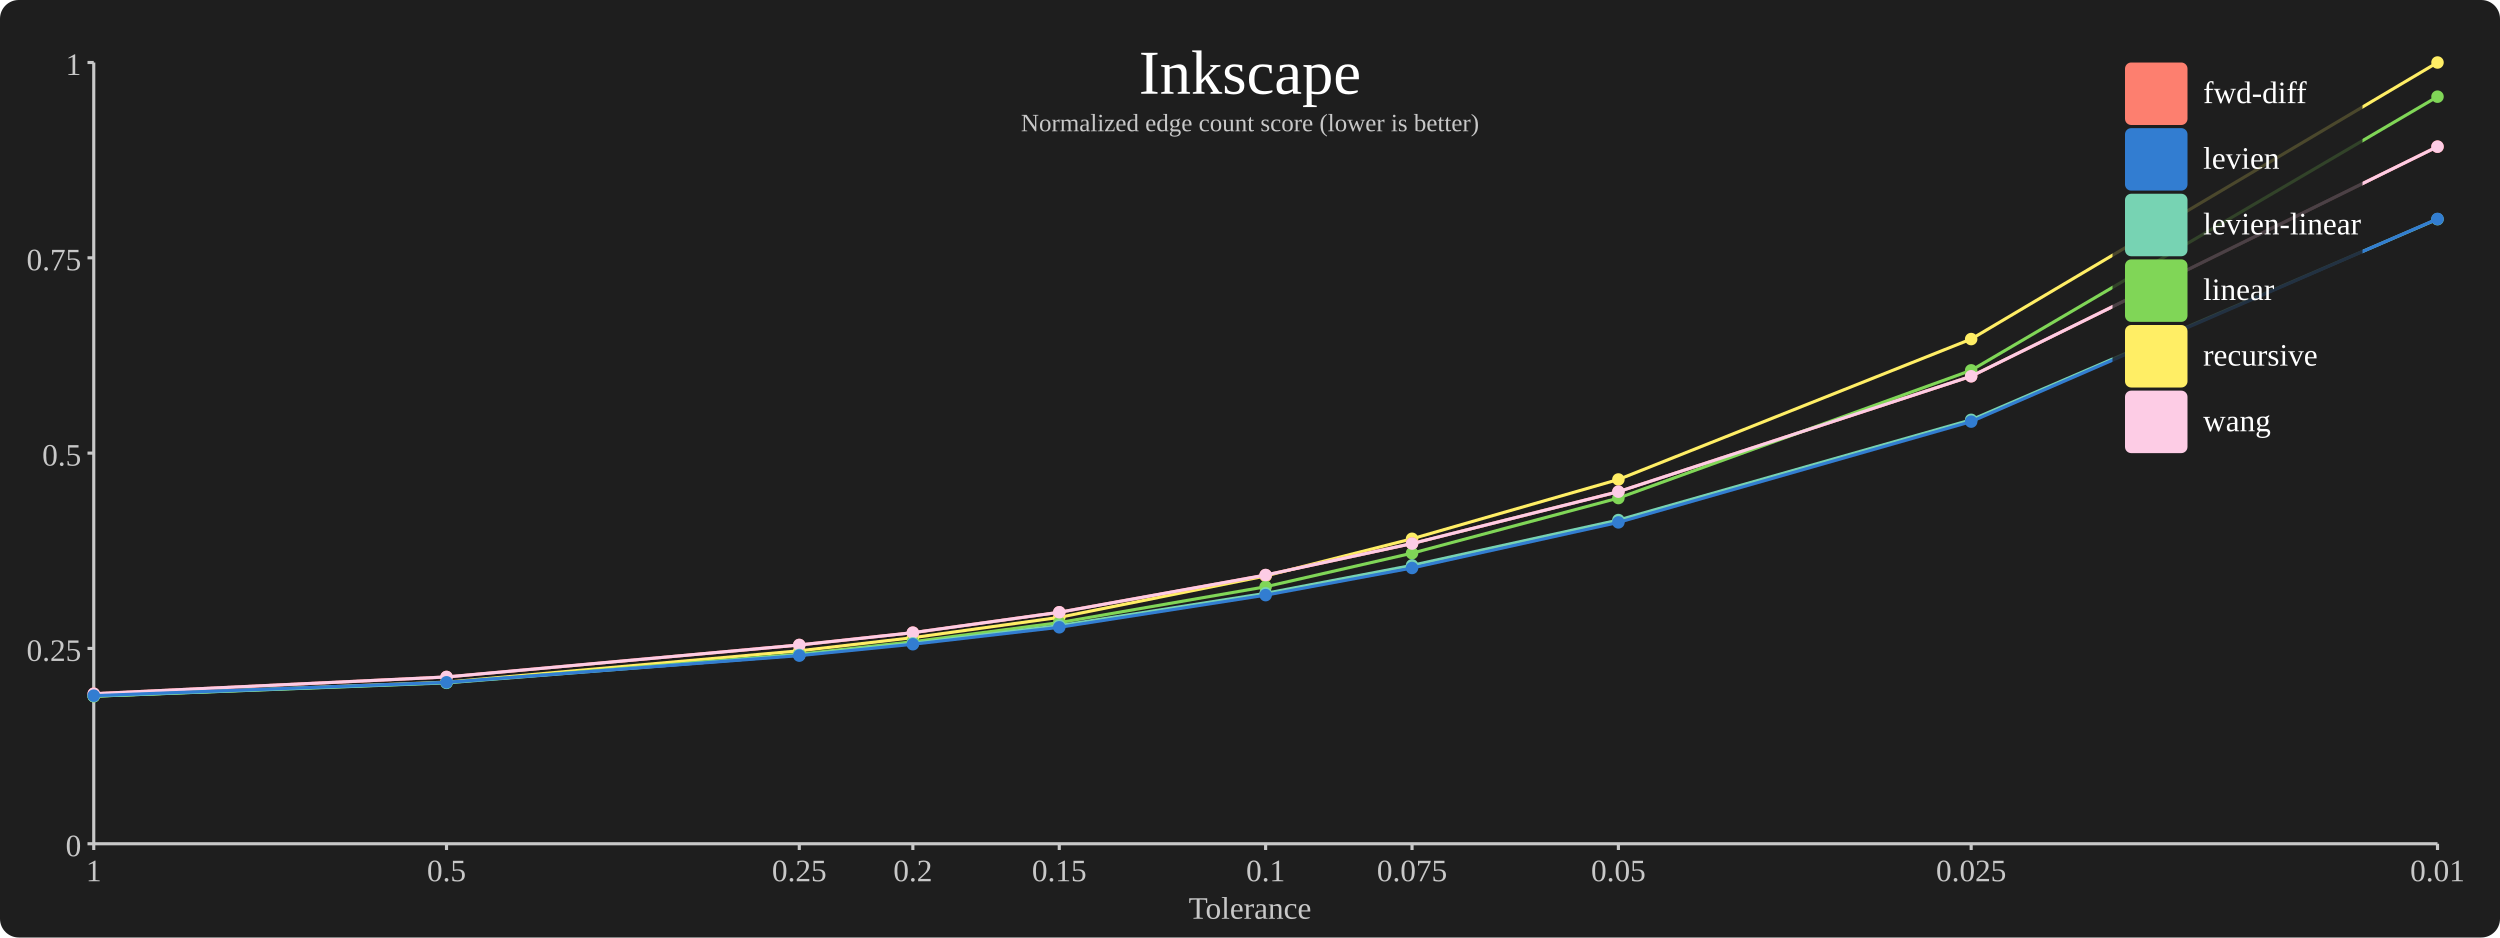
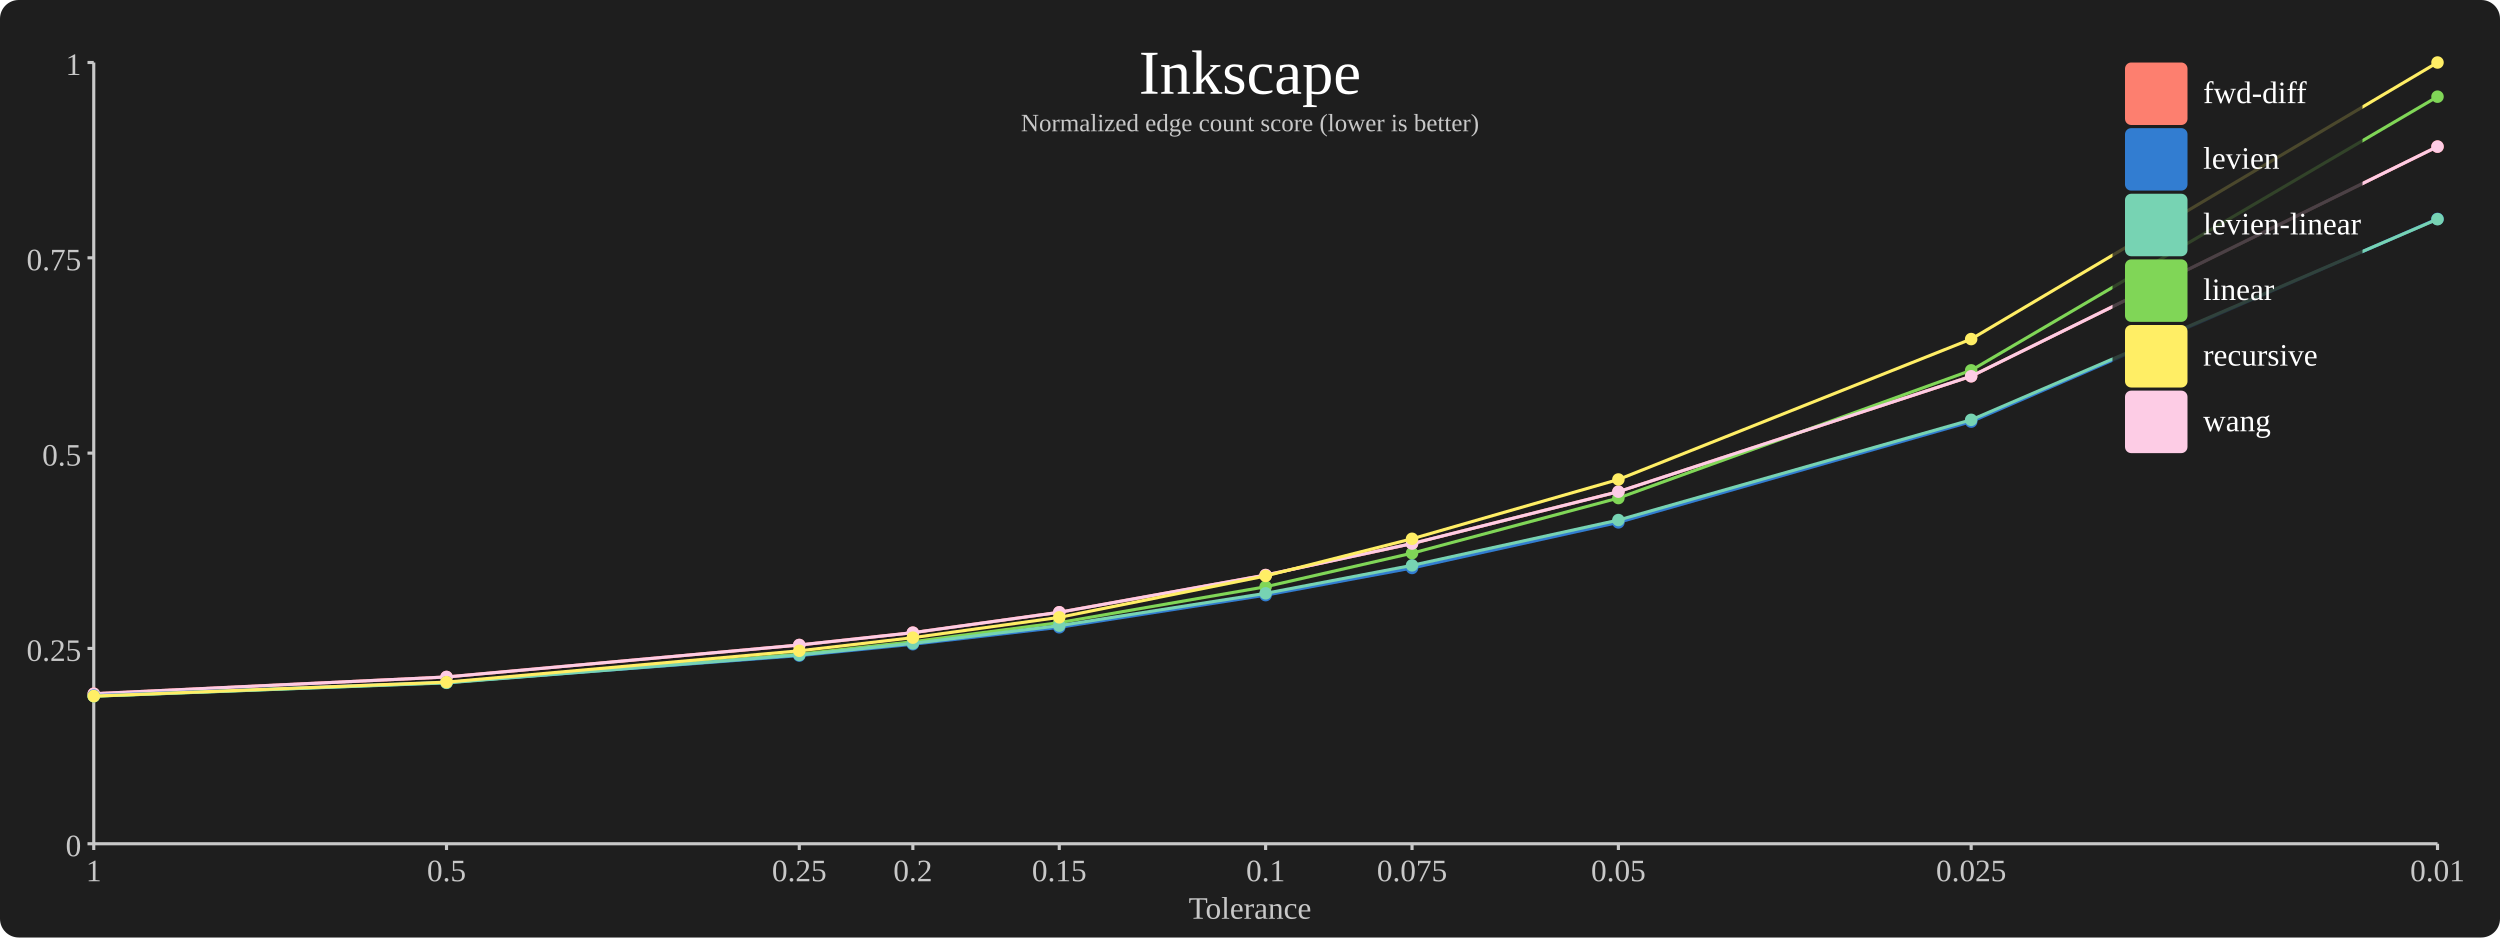
<svg xmlns="http://www.w3.org/2000/svg" viewBox="0 0 800 300">
  <rect x="0" y="0" width="800" height="300" ry="6" style="fill:rgb(30,30,30);stroke:none;fill-opacity:1;stroke-opacity:1;" />
  <path d="M 30 20 L 30 270" style="stroke:rgb(200,200,200);stroke-width:1" />
  <path d="M 30 270 L 780 270" style="stroke:rgb(200,200,200);stroke-width:1" />
  <path d="M 780 270 L 780 272" style="stroke:rgb(200,200,200);stroke-width:1" />
  <text x="780" y="282" style="font-size:10px;fill:rgb(200,200,200);text-anchor:middle;text-align:center;"> 0.01 </text>
  <path d="M 630.772 270 L 630.772 272" style="stroke:rgb(200,200,200);stroke-width:1" />
  <text x="630.772" y="282" style="font-size:10px;fill:rgb(200,200,200);text-anchor:middle;text-align:center;"> 0.025 </text>
  <path d="M 517.886 270 L 517.886 272" style="stroke:rgb(200,200,200);stroke-width:1" />
  <text x="517.886" y="282" style="font-size:10px;fill:rgb(200,200,200);text-anchor:middle;text-align:center;"> 0.05 </text>
  <path d="M 451.852 270 L 451.852 272" style="stroke:rgb(200,200,200);stroke-width:1" />
  <text x="451.852" y="282" style="font-size:10px;fill:rgb(200,200,200);text-anchor:middle;text-align:center;"> 0.075 </text>
  <path d="M 405 270 L 405 272" style="stroke:rgb(200,200,200);stroke-width:1" />
  <text x="405" y="282" style="font-size:10px;fill:rgb(200,200,200);text-anchor:middle;text-align:center;"> 0.1 </text>
  <path d="M 338.966 270 L 338.966 272" style="stroke:rgb(200,200,200);stroke-width:1" />
  <text x="338.966" y="282" style="font-size:10px;fill:rgb(200,200,200);text-anchor:middle;text-align:center;"> 0.15 </text>
  <path d="M 292.114 270 L 292.114 272" style="stroke:rgb(200,200,200);stroke-width:1" />
  <text x="292.114" y="282" style="font-size:10px;fill:rgb(200,200,200);text-anchor:middle;text-align:center;"> 0.2 </text>
  <path d="M 255.773 270 L 255.773 272" style="stroke:rgb(200,200,200);stroke-width:1" />
  <text x="255.773" y="282" style="font-size:10px;fill:rgb(200,200,200);text-anchor:middle;text-align:center;"> 0.25 </text>
  <path d="M 142.886 270 L 142.886 272" style="stroke:rgb(200,200,200);stroke-width:1" />
  <text x="142.886" y="282" style="font-size:10px;fill:rgb(200,200,200);text-anchor:middle;text-align:center;"> 0.5 </text>
  <path d="M 30 270 L 30 272" style="stroke:rgb(200,200,200);stroke-width:1" />
  <text x="30" y="282" style="font-size:10px;fill:rgb(200,200,200);text-anchor:middle;text-align:center;"> 1 </text>
  <path d="M 28 270 L 30 270" style="stroke:rgb(200,200,200);stroke-width:1" />
  <text x="26" y="274" style="font-size:10px;fill:rgb(200,200,200);text-anchor:end;text-align:right;"> 0 </text>
  <path d="M 28 207.5 L 30 207.5" style="stroke:rgb(200,200,200);stroke-width:1" />
  <text x="26" y="211.5" style="font-size:10px;fill:rgb(200,200,200);text-anchor:end;text-align:right;"> 0.25 </text>
  <path d="M 28 145 L 30 145" style="stroke:rgb(200,200,200);stroke-width:1" />
  <text x="26" y="149" style="font-size:10px;fill:rgb(200,200,200);text-anchor:end;text-align:right;"> 0.5 </text>
  <path d="M 28 82.5 L 30 82.5" style="stroke:rgb(200,200,200);stroke-width:1" />
  <text x="26" y="86.5" style="font-size:10px;fill:rgb(200,200,200);text-anchor:end;text-align:right;"> 0.75 </text>
  <path d="M 28 20 L 30 20" style="stroke:rgb(200,200,200);stroke-width:1" />
  <text x="26" y="24" style="font-size:10px;fill:rgb(200,200,200);text-anchor:end;text-align:right;"> 1 </text>
  <text x="400" y="294" style="font-size:10px;fill:rgb(200,200,200);text-anchor:middle;text-align:center;"> Tolerance </text>
-   <circle cx="780" cy="20" r="2" style="fill:rgb(255,238,101);stroke:none;fill-opacity:1;stroke-opacity:1;" />
-   <path d="M 780 20 L 630.772 108.502" style="stroke:rgb(255,238,101);stroke-width:1" />
-   <circle cx="630.772" cy="108.502" r="2" style="fill:rgb(255,238,101);stroke:none;fill-opacity:1;stroke-opacity:1;" />
-   <path d="M 630.772 108.502 L 517.886 153.433" style="stroke:rgb(255,238,101);stroke-width:1" />
-   <circle cx="517.886" cy="153.433" r="2" style="fill:rgb(255,238,101);stroke:none;fill-opacity:1;stroke-opacity:1;" />
-   <path d="M 517.886 153.433 L 451.852 172.412" style="stroke:rgb(255,238,101);stroke-width:1" />
-   <circle cx="451.852" cy="172.412" r="2" style="fill:rgb(255,238,101);stroke:none;fill-opacity:1;stroke-opacity:1;" />
-   <path d="M 451.852 172.412 L 405 184.302" style="stroke:rgb(255,238,101);stroke-width:1" />
-   <circle cx="405" cy="184.302" r="2" style="fill:rgb(255,238,101);stroke:none;fill-opacity:1;stroke-opacity:1;" />
-   <path d="M 405 184.302 L 338.966 197.552" style="stroke:rgb(255,238,101);stroke-width:1" />
-   <circle cx="338.966" cy="197.552" r="2" style="fill:rgb(255,238,101);stroke:none;fill-opacity:1;stroke-opacity:1;" />
-   <path d="M 338.966 197.552 L 292.114 204.052" style="stroke:rgb(255,238,101);stroke-width:1" />
-   <circle cx="292.114" cy="204.052" r="2" style="fill:rgb(255,238,101);stroke:none;fill-opacity:1;stroke-opacity:1;" />
-   <path d="M 292.114 204.052 L 255.773 208.255" style="stroke:rgb(255,238,101);stroke-width:1" />
-   <circle cx="255.773" cy="208.255" r="2" style="fill:rgb(255,238,101);stroke:none;fill-opacity:1;stroke-opacity:1;" />
-   <path d="M 255.773 208.255 L 142.886 218.278" style="stroke:rgb(255,238,101);stroke-width:1" />
-   <circle cx="142.886" cy="218.278" r="2" style="fill:rgb(255,238,101);stroke:none;fill-opacity:1;stroke-opacity:1;" />
-   <path d="M 142.886 218.278 L 30 222.752" style="stroke:rgb(255,238,101);stroke-width:1" />
-   <circle cx="30" cy="222.752" r="2" style="fill:rgb(255,238,101);stroke:none;fill-opacity:1;stroke-opacity:1;" />
-   <circle cx="780" cy="46.93" r="2" style="fill:rgb(253,127,111);stroke:none;fill-opacity:1;stroke-opacity:1;" />
-   <path d="M 780 46.93 L 630.772 120.403" style="stroke:rgb(253,127,111);stroke-width:1" />
+   <circle cx="780" cy="46.913" r="2" style="fill:rgb(253,127,111);stroke:none;fill-opacity:1;stroke-opacity:1;" />
+   <path d="M 780 46.913 L 630.772 120.403" style="stroke:rgb(253,127,111);stroke-width:1" />
  <circle cx="630.772" cy="120.403" r="2" style="fill:rgb(253,127,111);stroke:none;fill-opacity:1;stroke-opacity:1;" />
  <path d="M 630.772 120.403 L 517.886 157.338" style="stroke:rgb(253,127,111);stroke-width:1" />
  <circle cx="517.886" cy="157.338" r="2" style="fill:rgb(253,127,111);stroke:none;fill-opacity:1;stroke-opacity:1;" />
-   <path d="M 517.886 157.338 L 451.852 173.942" style="stroke:rgb(253,127,111);stroke-width:1" />
-   <circle cx="451.852" cy="173.942" r="2" style="fill:rgb(253,127,111);stroke:none;fill-opacity:1;stroke-opacity:1;" />
-   <path d="M 451.852 173.942 L 405 184.015" style="stroke:rgb(253,127,111);stroke-width:1" />
+   <path d="M 517.886 157.338 L 451.852 173.95" style="stroke:rgb(253,127,111);stroke-width:1" />
+   <circle cx="451.852" cy="173.95" r="2" style="fill:rgb(253,127,111);stroke:none;fill-opacity:1;stroke-opacity:1;" />
+   <path d="M 451.852 173.95 L 405 184.015" style="stroke:rgb(253,127,111);stroke-width:1" />
  <circle cx="405" cy="184.015" r="2" style="fill:rgb(253,127,111);stroke:none;fill-opacity:1;stroke-opacity:1;" />
  <path d="M 405 184.015 L 338.966 195.925" style="stroke:rgb(253,127,111);stroke-width:1" />
  <circle cx="338.966" cy="195.925" r="2" style="fill:rgb(253,127,111);stroke:none;fill-opacity:1;stroke-opacity:1;" />
  <path d="M 338.966 195.925 L 292.114 202.45" style="stroke:rgb(253,127,111);stroke-width:1" />
  <circle cx="292.114" cy="202.45" r="2" style="fill:rgb(253,127,111);stroke:none;fill-opacity:1;stroke-opacity:1;" />
-   <path d="M 292.114 202.45 L 255.773 206.387" style="stroke:rgb(253,127,111);stroke-width:1" />
-   <circle cx="255.773" cy="206.387" r="2" style="fill:rgb(253,127,111);stroke:none;fill-opacity:1;stroke-opacity:1;" />
-   <path d="M 255.773 206.387 L 142.886 216.625" style="stroke:rgb(253,127,111);stroke-width:1" />
-   <circle cx="142.886" cy="216.625" r="2" style="fill:rgb(253,127,111);stroke:none;fill-opacity:1;stroke-opacity:1;" />
-   <path d="M 142.886 216.625 L 30 221.99" style="stroke:rgb(253,127,111);stroke-width:1" />
+   <path d="M 292.114 202.45 L 255.773 206.395" style="stroke:rgb(253,127,111);stroke-width:1" />
+   <circle cx="255.773" cy="206.395" r="2" style="fill:rgb(253,127,111);stroke:none;fill-opacity:1;stroke-opacity:1;" />
+   <path d="M 255.773 206.395 L 142.886 216.63" style="stroke:rgb(253,127,111);stroke-width:1" />
+   <circle cx="142.886" cy="216.63" r="2" style="fill:rgb(253,127,111);stroke:none;fill-opacity:1;stroke-opacity:1;" />
+   <path d="M 142.886 216.63 L 30 221.99" style="stroke:rgb(253,127,111);stroke-width:1" />
  <circle cx="30" cy="221.99" r="2" style="fill:rgb(253,127,111);stroke:none;fill-opacity:1;stroke-opacity:1;" />
  <circle cx="780" cy="30.935" r="2" style="fill:rgb(128,214,87);stroke:none;fill-opacity:1;stroke-opacity:1;" />
  <path d="M 780 30.935 L 630.772 118.508" style="stroke:rgb(128,214,87);stroke-width:1" />
  <circle cx="630.772" cy="118.508" r="2" style="fill:rgb(128,214,87);stroke:none;fill-opacity:1;stroke-opacity:1;" />
  <path d="M 630.772 118.508 L 517.886 159.377" style="stroke:rgb(128,214,87);stroke-width:1" />
  <circle cx="517.886" cy="159.377" r="2" style="fill:rgb(128,214,87);stroke:none;fill-opacity:1;stroke-opacity:1;" />
  <path d="M 517.886 159.377 L 451.852 177.018" style="stroke:rgb(128,214,87);stroke-width:1" />
  <circle cx="451.852" cy="177.018" r="2" style="fill:rgb(128,214,87);stroke:none;fill-opacity:1;stroke-opacity:1;" />
  <path d="M 451.852 177.018 L 405 187.76" style="stroke:rgb(128,214,87);stroke-width:1" />
  <circle cx="405" cy="187.76" r="2" style="fill:rgb(128,214,87);stroke:none;fill-opacity:1;stroke-opacity:1;" />
  <path d="M 405 187.76 L 338.966 199.238" style="stroke:rgb(128,214,87);stroke-width:1" />
  <circle cx="338.966" cy="199.238" r="2" style="fill:rgb(128,214,87);stroke:none;fill-opacity:1;stroke-opacity:1;" />
  <path d="M 338.966 199.238 L 292.114 205.353" style="stroke:rgb(128,214,87);stroke-width:1" />
  <circle cx="292.114" cy="205.353" r="2" style="fill:rgb(128,214,87);stroke:none;fill-opacity:1;stroke-opacity:1;" />
  <path d="M 292.114 205.353 L 255.773 209.33" style="stroke:rgb(128,214,87);stroke-width:1" />
  <circle cx="255.773" cy="209.33" r="2" style="fill:rgb(128,214,87);stroke:none;fill-opacity:1;stroke-opacity:1;" />
  <path d="M 255.773 209.33 L 142.886 218.433" style="stroke:rgb(128,214,87);stroke-width:1" />
  <circle cx="142.886" cy="218.433" r="2" style="fill:rgb(128,214,87);stroke:none;fill-opacity:1;stroke-opacity:1;" />
  <path d="M 142.886 218.433 L 30 222.78" style="stroke:rgb(128,214,87);stroke-width:1" />
  <circle cx="30" cy="222.78" r="2" style="fill:rgb(128,214,87);stroke:none;fill-opacity:1;stroke-opacity:1;" />
-   <circle cx="780" cy="46.93" r="2" style="fill:rgb(253,204,229);stroke:none;fill-opacity:1;stroke-opacity:1;" />
-   <path d="M 780 46.93 L 630.772 120.403" style="stroke:rgb(253,204,229);stroke-width:1" />
+   <circle cx="780" cy="46.913" r="2" style="fill:rgb(253,204,229);stroke:none;fill-opacity:1;stroke-opacity:1;" />
+   <path d="M 780 46.913 L 630.772 120.403" style="stroke:rgb(253,204,229);stroke-width:1" />
  <circle cx="630.772" cy="120.403" r="2" style="fill:rgb(253,204,229);stroke:none;fill-opacity:1;stroke-opacity:1;" />
  <path d="M 630.772 120.403 L 517.886 157.338" style="stroke:rgb(253,204,229);stroke-width:1" />
  <circle cx="517.886" cy="157.338" r="2" style="fill:rgb(253,204,229);stroke:none;fill-opacity:1;stroke-opacity:1;" />
-   <path d="M 517.886 157.338 L 451.852 173.942" style="stroke:rgb(253,204,229);stroke-width:1" />
-   <circle cx="451.852" cy="173.942" r="2" style="fill:rgb(253,204,229);stroke:none;fill-opacity:1;stroke-opacity:1;" />
-   <path d="M 451.852 173.942 L 405 184.015" style="stroke:rgb(253,204,229);stroke-width:1" />
+   <path d="M 517.886 157.338 L 451.852 173.95" style="stroke:rgb(253,204,229);stroke-width:1" />
+   <circle cx="451.852" cy="173.95" r="2" style="fill:rgb(253,204,229);stroke:none;fill-opacity:1;stroke-opacity:1;" />
+   <path d="M 451.852 173.95 L 405 184.015" style="stroke:rgb(253,204,229);stroke-width:1" />
  <circle cx="405" cy="184.015" r="2" style="fill:rgb(253,204,229);stroke:none;fill-opacity:1;stroke-opacity:1;" />
  <path d="M 405 184.015 L 338.966 195.925" style="stroke:rgb(253,204,229);stroke-width:1" />
  <circle cx="338.966" cy="195.925" r="2" style="fill:rgb(253,204,229);stroke:none;fill-opacity:1;stroke-opacity:1;" />
  <path d="M 338.966 195.925 L 292.114 202.45" style="stroke:rgb(253,204,229);stroke-width:1" />
  <circle cx="292.114" cy="202.45" r="2" style="fill:rgb(253,204,229);stroke:none;fill-opacity:1;stroke-opacity:1;" />
-   <path d="M 292.114 202.45 L 255.773 206.387" style="stroke:rgb(253,204,229);stroke-width:1" />
-   <circle cx="255.773" cy="206.387" r="2" style="fill:rgb(253,204,229);stroke:none;fill-opacity:1;stroke-opacity:1;" />
-   <path d="M 255.773 206.387 L 142.886 216.625" style="stroke:rgb(253,204,229);stroke-width:1" />
-   <circle cx="142.886" cy="216.625" r="2" style="fill:rgb(253,204,229);stroke:none;fill-opacity:1;stroke-opacity:1;" />
-   <path d="M 142.886 216.625 L 30 221.99" style="stroke:rgb(253,204,229);stroke-width:1" />
+   <path d="M 292.114 202.45 L 255.773 206.395" style="stroke:rgb(253,204,229);stroke-width:1" />
+   <circle cx="255.773" cy="206.395" r="2" style="fill:rgb(253,204,229);stroke:none;fill-opacity:1;stroke-opacity:1;" />
+   <path d="M 255.773 206.395 L 142.886 216.63" style="stroke:rgb(253,204,229);stroke-width:1" />
+   <circle cx="142.886" cy="216.63" r="2" style="fill:rgb(253,204,229);stroke:none;fill-opacity:1;stroke-opacity:1;" />
+   <path d="M 142.886 216.63 L 30 221.99" style="stroke:rgb(253,204,229);stroke-width:1" />
  <circle cx="30" cy="221.99" r="2" style="fill:rgb(253,204,229);stroke:none;fill-opacity:1;stroke-opacity:1;" />
+   <circle cx="780" cy="70.057" r="2" style="fill:rgb(50,125,209);stroke:none;fill-opacity:1;stroke-opacity:1;" />
+   <path d="M 780 70.057 L 630.772 134.915" style="stroke:rgb(50,125,209);stroke-width:1" />
+   <circle cx="630.772" cy="134.915" r="2" style="fill:rgb(50,125,209);stroke:none;fill-opacity:1;stroke-opacity:1;" />
+   <path d="M 630.772 134.915 L 517.886 167.162" style="stroke:rgb(50,125,209);stroke-width:1" />
+   <circle cx="517.886" cy="167.162" r="2" style="fill:rgb(50,125,209);stroke:none;fill-opacity:1;stroke-opacity:1;" />
+   <path d="M 517.886 167.162 L 451.852 181.755" style="stroke:rgb(50,125,209);stroke-width:1" />
+   <circle cx="451.852" cy="181.755" r="2" style="fill:rgb(50,125,209);stroke:none;fill-opacity:1;stroke-opacity:1;" />
+   <path d="M 451.852 181.755 L 405 190.445" style="stroke:rgb(50,125,209);stroke-width:1" />
+   <circle cx="405" cy="190.445" r="2" style="fill:rgb(50,125,209);stroke:none;fill-opacity:1;stroke-opacity:1;" />
+   <path d="M 405 190.445 L 338.966 200.735" style="stroke:rgb(50,125,209);stroke-width:1" />
+   <circle cx="338.966" cy="200.735" r="2" style="fill:rgb(50,125,209);stroke:none;fill-opacity:1;stroke-opacity:1;" />
+   <path d="M 338.966 200.735 L 292.114 206.157" style="stroke:rgb(50,125,209);stroke-width:1" />
+   <circle cx="292.114" cy="206.157" r="2" style="fill:rgb(50,125,209);stroke:none;fill-opacity:1;stroke-opacity:1;" />
+   <path d="M 292.114 206.157 L 255.773 209.8" style="stroke:rgb(50,125,209);stroke-width:1" />
+   <circle cx="255.773" cy="209.8" r="2" style="fill:rgb(50,125,209);stroke:none;fill-opacity:1;stroke-opacity:1;" />
+   <path d="M 255.773 209.8 L 142.886 218.338" style="stroke:rgb(50,125,209);stroke-width:1" />
+   <circle cx="142.886" cy="218.338" r="2" style="fill:rgb(50,125,209);stroke:none;fill-opacity:1;stroke-opacity:1;" />
+   <path d="M 142.886 218.338 L 30 222.607" style="stroke:rgb(50,125,209);stroke-width:1" />
+   <circle cx="30" cy="222.607" r="2" style="fill:rgb(50,125,209);stroke:none;fill-opacity:1;stroke-opacity:1;" />
  <circle cx="780" cy="70.135" r="2" style="fill:rgb(119,211,179);stroke:none;fill-opacity:1;stroke-opacity:1;" />
  <path d="M 780 70.135 L 630.772 134.347" style="stroke:rgb(119,211,179);stroke-width:1" />
  <circle cx="630.772" cy="134.347" r="2" style="fill:rgb(119,211,179);stroke:none;fill-opacity:1;stroke-opacity:1;" />
  <path d="M 630.772 134.347 L 517.886 166.418" style="stroke:rgb(119,211,179);stroke-width:1" />
  <circle cx="517.886" cy="166.418" r="2" style="fill:rgb(119,211,179);stroke:none;fill-opacity:1;stroke-opacity:1;" />
  <path d="M 517.886 166.418 L 451.852 180.912" style="stroke:rgb(119,211,179);stroke-width:1" />
  <circle cx="451.852" cy="180.912" r="2" style="fill:rgb(119,211,179);stroke:none;fill-opacity:1;stroke-opacity:1;" />
  <path d="M 451.852 180.912 L 405 189.865" style="stroke:rgb(119,211,179);stroke-width:1" />
  <circle cx="405" cy="189.865" r="2" style="fill:rgb(119,211,179);stroke:none;fill-opacity:1;stroke-opacity:1;" />
  <path d="M 405 189.865 L 338.966 200.213" style="stroke:rgb(119,211,179);stroke-width:1" />
  <circle cx="338.966" cy="200.213" r="2" style="fill:rgb(119,211,179);stroke:none;fill-opacity:1;stroke-opacity:1;" />
  <path d="M 338.966 200.213 L 292.114 205.875" style="stroke:rgb(119,211,179);stroke-width:1" />
  <circle cx="292.114" cy="205.875" r="2" style="fill:rgb(119,211,179);stroke:none;fill-opacity:1;stroke-opacity:1;" />
  <path d="M 292.114 205.875 L 255.773 209.585" style="stroke:rgb(119,211,179);stroke-width:1" />
  <circle cx="255.773" cy="209.585" r="2" style="fill:rgb(119,211,179);stroke:none;fill-opacity:1;stroke-opacity:1;" />
  <path d="M 255.773 209.585 L 142.886 218.51" style="stroke:rgb(119,211,179);stroke-width:1" />
  <circle cx="142.886" cy="218.51" r="2" style="fill:rgb(119,211,179);stroke:none;fill-opacity:1;stroke-opacity:1;" />
  <path d="M 142.886 218.51 L 30 222.78" style="stroke:rgb(119,211,179);stroke-width:1" />
  <circle cx="30" cy="222.78" r="2" style="fill:rgb(119,211,179);stroke:none;fill-opacity:1;stroke-opacity:1;" />
-   <circle cx="780" cy="70.057" r="2" style="fill:rgb(50,125,209);stroke:none;fill-opacity:1;stroke-opacity:1;" />
-   <path d="M 780 70.057 L 630.772 134.915" style="stroke:rgb(50,125,209);stroke-width:1" />
-   <circle cx="630.772" cy="134.915" r="2" style="fill:rgb(50,125,209);stroke:none;fill-opacity:1;stroke-opacity:1;" />
-   <path d="M 630.772 134.915 L 517.886 167.162" style="stroke:rgb(50,125,209);stroke-width:1" />
-   <circle cx="517.886" cy="167.162" r="2" style="fill:rgb(50,125,209);stroke:none;fill-opacity:1;stroke-opacity:1;" />
-   <path d="M 517.886 167.162 L 451.852 181.755" style="stroke:rgb(50,125,209);stroke-width:1" />
-   <circle cx="451.852" cy="181.755" r="2" style="fill:rgb(50,125,209);stroke:none;fill-opacity:1;stroke-opacity:1;" />
-   <path d="M 451.852 181.755 L 405 190.445" style="stroke:rgb(50,125,209);stroke-width:1" />
-   <circle cx="405" cy="190.445" r="2" style="fill:rgb(50,125,209);stroke:none;fill-opacity:1;stroke-opacity:1;" />
-   <path d="M 405 190.445 L 338.966 200.735" style="stroke:rgb(50,125,209);stroke-width:1" />
-   <circle cx="338.966" cy="200.735" r="2" style="fill:rgb(50,125,209);stroke:none;fill-opacity:1;stroke-opacity:1;" />
-   <path d="M 338.966 200.735 L 292.114 206.157" style="stroke:rgb(50,125,209);stroke-width:1" />
-   <circle cx="292.114" cy="206.157" r="2" style="fill:rgb(50,125,209);stroke:none;fill-opacity:1;stroke-opacity:1;" />
-   <path d="M 292.114 206.157 L 255.773 209.8" style="stroke:rgb(50,125,209);stroke-width:1" />
-   <circle cx="255.773" cy="209.8" r="2" style="fill:rgb(50,125,209);stroke:none;fill-opacity:1;stroke-opacity:1;" />
-   <path d="M 255.773 209.8 L 142.886 218.338" style="stroke:rgb(50,125,209);stroke-width:1" />
-   <circle cx="142.886" cy="218.338" r="2" style="fill:rgb(50,125,209);stroke:none;fill-opacity:1;stroke-opacity:1;" />
-   <path d="M 142.886 218.338 L 30 222.607" style="stroke:rgb(50,125,209);stroke-width:1" />
-   <circle cx="30" cy="222.607" r="2" style="fill:rgb(50,125,209);stroke:none;fill-opacity:1;stroke-opacity:1;" />
+   <circle cx="780" cy="20" r="2" style="fill:rgb(255,238,101);stroke:none;fill-opacity:1;stroke-opacity:1;" />
+   <path d="M 780 20 L 630.772 108.502" style="stroke:rgb(255,238,101);stroke-width:1" />
+   <circle cx="630.772" cy="108.502" r="2" style="fill:rgb(255,238,101);stroke:none;fill-opacity:1;stroke-opacity:1;" />
+   <path d="M 630.772 108.502 L 517.886 153.433" style="stroke:rgb(255,238,101);stroke-width:1" />
+   <circle cx="517.886" cy="153.433" r="2" style="fill:rgb(255,238,101);stroke:none;fill-opacity:1;stroke-opacity:1;" />
+   <path d="M 517.886 153.433 L 451.852 172.412" style="stroke:rgb(255,238,101);stroke-width:1" />
+   <circle cx="451.852" cy="172.412" r="2" style="fill:rgb(255,238,101);stroke:none;fill-opacity:1;stroke-opacity:1;" />
+   <path d="M 451.852 172.412 L 405 184.302" style="stroke:rgb(255,238,101);stroke-width:1" />
+   <circle cx="405" cy="184.302" r="2" style="fill:rgb(255,238,101);stroke:none;fill-opacity:1;stroke-opacity:1;" />
+   <path d="M 405 184.302 L 338.966 197.552" style="stroke:rgb(255,238,101);stroke-width:1" />
+   <circle cx="338.966" cy="197.552" r="2" style="fill:rgb(255,238,101);stroke:none;fill-opacity:1;stroke-opacity:1;" />
+   <path d="M 338.966 197.552 L 292.114 204.052" style="stroke:rgb(255,238,101);stroke-width:1" />
+   <circle cx="292.114" cy="204.052" r="2" style="fill:rgb(255,238,101);stroke:none;fill-opacity:1;stroke-opacity:1;" />
+   <path d="M 292.114 204.052 L 255.773 208.255" style="stroke:rgb(255,238,101);stroke-width:1" />
+   <circle cx="255.773" cy="208.255" r="2" style="fill:rgb(255,238,101);stroke:none;fill-opacity:1;stroke-opacity:1;" />
+   <path d="M 255.773 208.255 L 142.886 218.278" style="stroke:rgb(255,238,101);stroke-width:1" />
+   <circle cx="142.886" cy="218.278" r="2" style="fill:rgb(255,238,101);stroke:none;fill-opacity:1;stroke-opacity:1;" />
+   <path d="M 142.886 218.278 L 30 222.752" style="stroke:rgb(255,238,101);stroke-width:1" />
+   <circle cx="30" cy="222.752" r="2" style="fill:rgb(255,238,101);stroke:none;fill-opacity:1;stroke-opacity:1;" />
  <rect x="676" y="16" width="80" height="133" ry="4" style="fill:rgb(30,30,30);stroke:none;fill-opacity:0.8;stroke-opacity:1;" />
  <rect x="680" y="20" width="20" height="20" ry="2" style="fill:rgb(253,127,111);stroke:none;fill-opacity:1;stroke-opacity:1;" />
  <text x="705" y="33" style="font-size:10px;fill:rgb(255,255,255);text-anchor:start;text-align:left;"> fwd-diff </text>
  <rect x="680" y="41" width="20" height="20" ry="2" style="fill:rgb(50,125,209);stroke:none;fill-opacity:1;stroke-opacity:1;" />
  <text x="705" y="54" style="font-size:10px;fill:rgb(255,255,255);text-anchor:start;text-align:left;"> levien </text>
  <rect x="680" y="62" width="20" height="20" ry="2" style="fill:rgb(119,211,179);stroke:none;fill-opacity:1;stroke-opacity:1;" />
  <text x="705" y="75" style="font-size:10px;fill:rgb(255,255,255);text-anchor:start;text-align:left;"> levien-linear </text>
  <rect x="680" y="83" width="20" height="20" ry="2" style="fill:rgb(128,214,87);stroke:none;fill-opacity:1;stroke-opacity:1;" />
  <text x="705" y="96" style="font-size:10px;fill:rgb(255,255,255);text-anchor:start;text-align:left;"> linear </text>
  <rect x="680" y="104" width="20" height="20" ry="2" style="fill:rgb(255,238,101);stroke:none;fill-opacity:1;stroke-opacity:1;" />
  <text x="705" y="117" style="font-size:10px;fill:rgb(255,255,255);text-anchor:start;text-align:left;"> recursive </text>
  <rect x="680" y="125" width="20" height="20" ry="2" style="fill:rgb(253,204,229);stroke:none;fill-opacity:1;stroke-opacity:1;" />
  <text x="705" y="138" style="font-size:10px;fill:rgb(255,255,255);text-anchor:start;text-align:left;"> wang </text>
  <text x="400" y="30" style="font-size:20px;fill:rgb(255,255,255);text-anchor:middle;text-align:center;"> Inkscape </text>
  <text x="400" y="42" style="font-size:8px;fill:rgb(200,200,200);text-anchor:middle;text-align:center;"> Normalized edge count score (lower is better) </text>
</svg>
